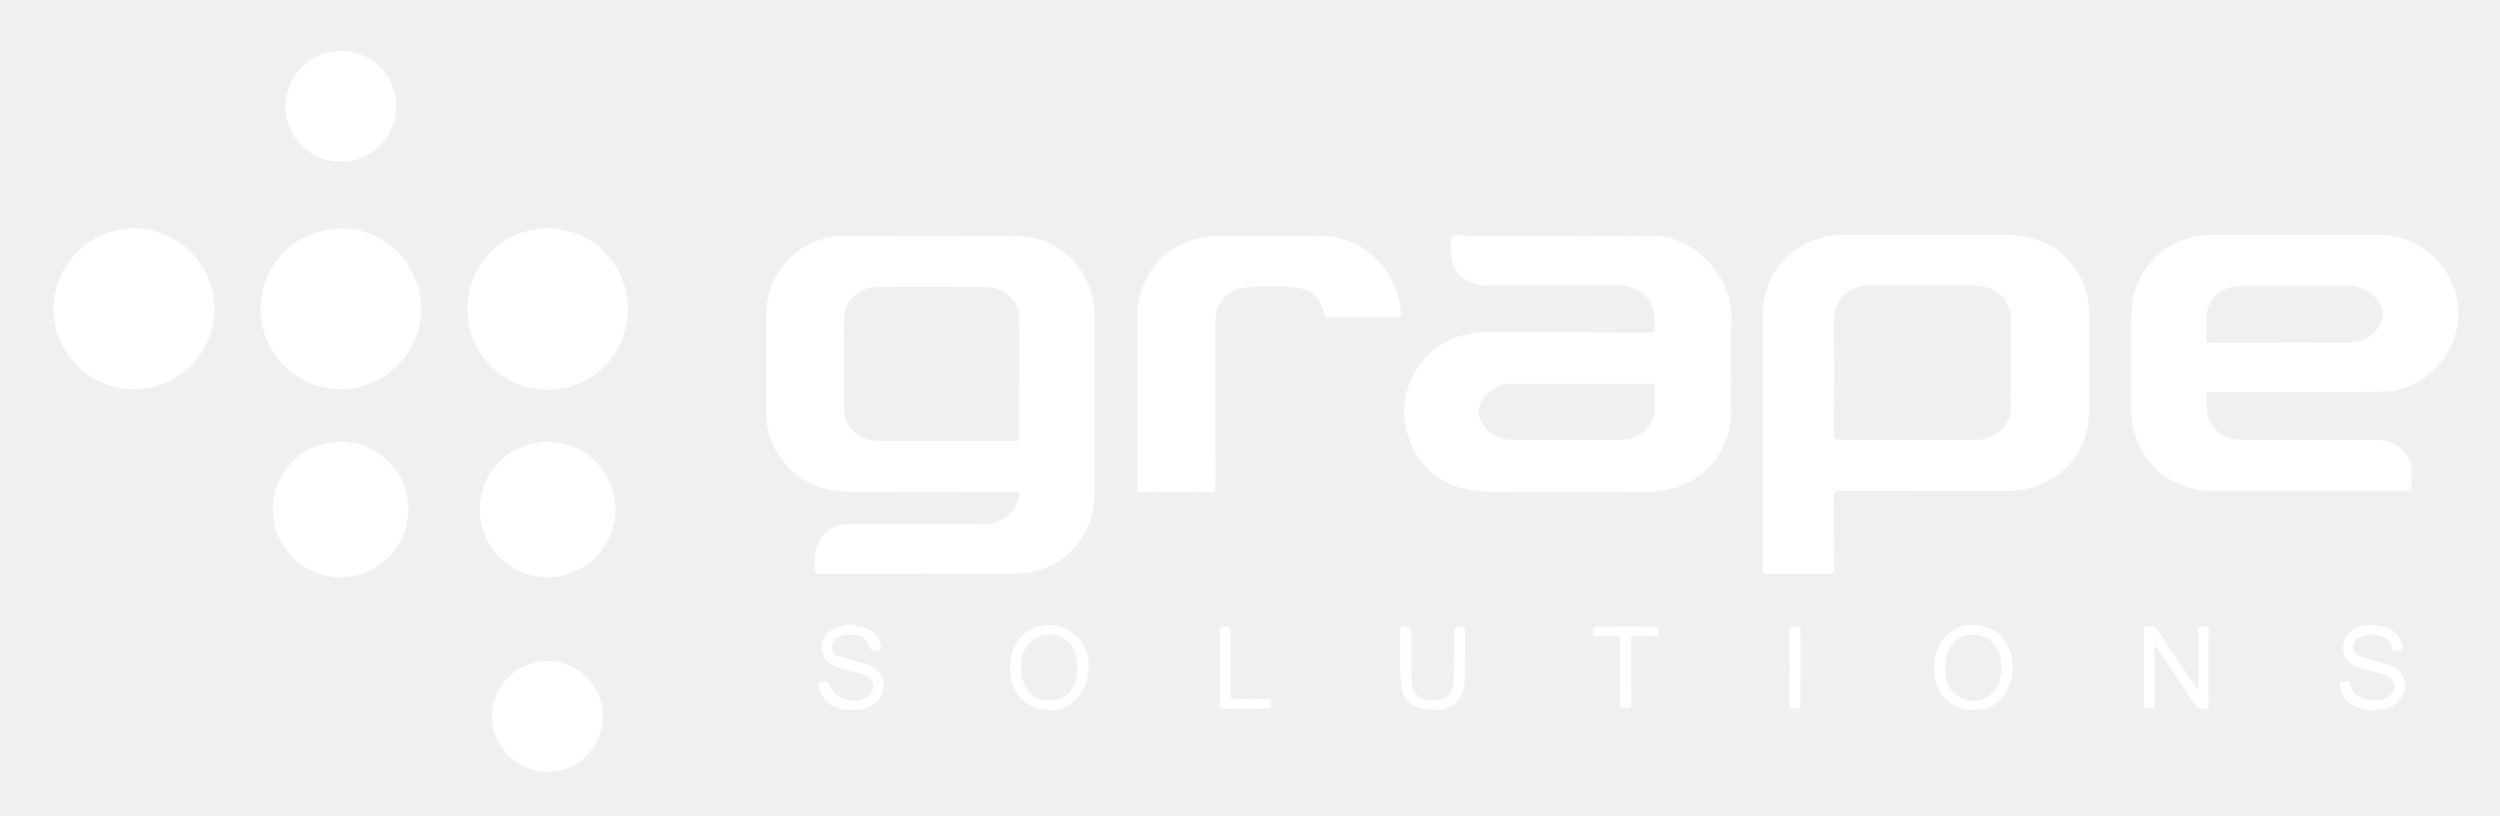
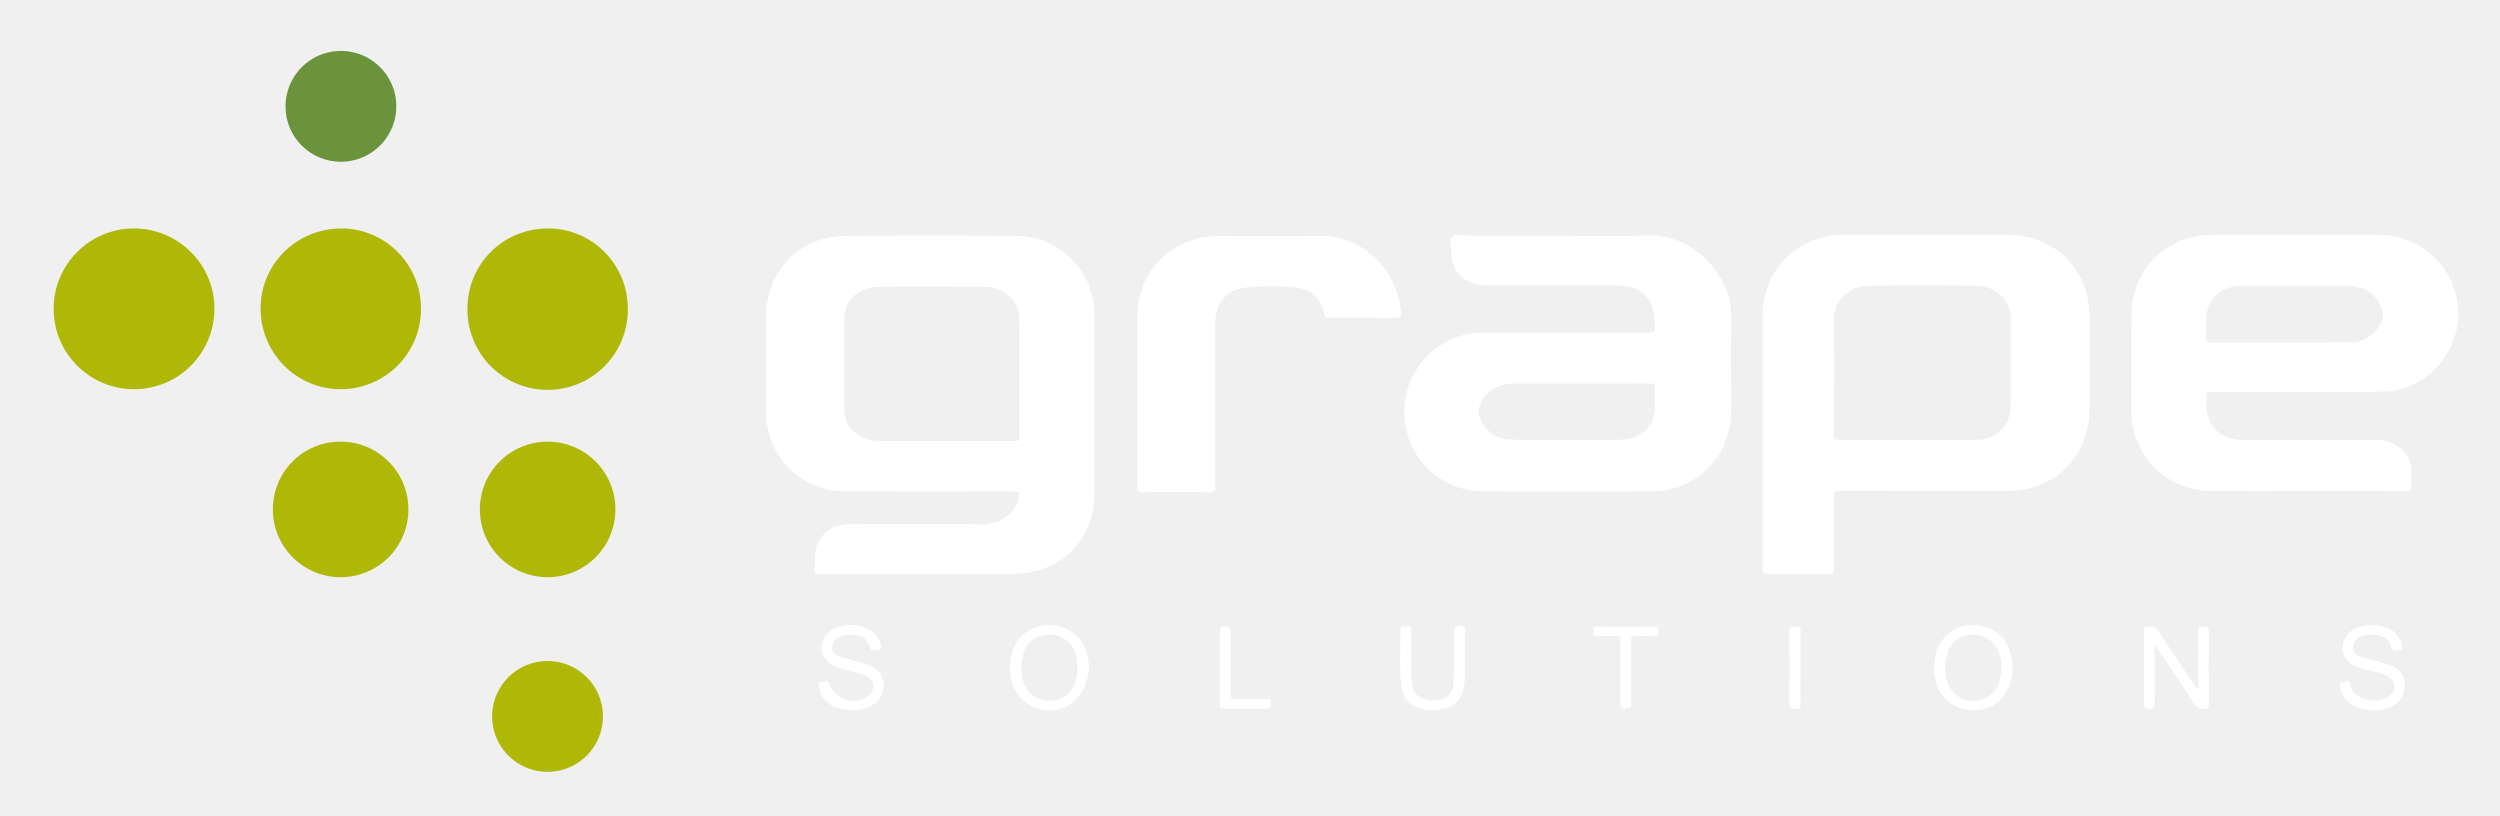
<svg xmlns="http://www.w3.org/2000/svg" id="Layer_1" data-name="Layer 1" viewBox="0 0 2282 744">
-   <path d="M122.13,208.51c40.56,0,73.56,32.79,73.59,73.15a73.38,73.38,0,1,1-73.59-73.15Z" fill="#FFFFFF" />
-   <path d="M384.31,281.93A73.27,73.27,0,0,1,311,355.27c-40.6,0-73.28-33.13-73.13-74,.15-40.47,33-72.78,73.84-72.71C351.83,208.57,384.37,241.48,384.31,281.93Z" fill="#FFFFFF" />
-   <path d="M573.1,281.93a73.22,73.22,0,1,1-146.43-.2c0-40.88,32.71-73.3,73.81-73.22C540.64,208.58,573.12,241.42,573.1,281.93Z" fill="#FFFFFF" />
-   <path d="M499.94,403.13A61.87,61.87,0,1,1,438,465,61.81,61.81,0,0,1,499.94,403.13Z" fill="#FFFFFF" />
-   <path d="M311,403.13a61.87,61.87,0,1,1-61.94,61.95A61.62,61.62,0,0,1,311,403.13Z" fill="#FFFFFF" />
-   <path d="M260.63,97.29a50.57,50.57,0,1,1,50.51,50.34A50.37,50.37,0,0,1,260.63,97.29Z" fill="#FFFFFF" />
-   <path d="M550.36,653.81a50.58,50.58,0,1,1-50.43-50.44A50.48,50.48,0,0,1,550.36,653.81Z" fill="#FFFFFF" />
+   <path d="M122.13,208.51c40.56,0,73.56,32.79,73.59,73.15a73.38,73.38,0,1,1-73.59-73.15Z" fill="#afb806" />
+   <path d="M384.31,281.93A73.27,73.27,0,0,1,311,355.27c-40.6,0-73.28-33.13-73.13-74,.15-40.47,33-72.78,73.84-72.71C351.83,208.57,384.37,241.48,384.31,281.93Z" fill="#afb806" />
+   <path d="M573.1,281.93a73.22,73.22,0,1,1-146.43-.2c0-40.88,32.71-73.3,73.81-73.22C540.64,208.58,573.12,241.42,573.1,281.93Z" fill="#afb806" />
+   <path d="M499.94,403.13A61.87,61.87,0,1,1,438,465,61.81,61.81,0,0,1,499.94,403.13Z" fill="#afb806" />
+   <path d="M311,403.13a61.87,61.87,0,1,1-61.94,61.95A61.62,61.62,0,0,1,311,403.13Z" fill="#afb806" />
+   <path d="M260.63,97.29a50.57,50.57,0,1,1,50.51,50.34A50.37,50.37,0,0,1,260.63,97.29Z" fill="#6b933b" />
+   <path d="M550.36,653.81a50.58,50.58,0,1,1-50.43-50.44A50.48,50.48,0,0,1,550.36,653.81Z" fill="#afb806" />
  <path d="M998.5,277.89c-5.64-37.12-34.71-62.47-72.43-62.64q-76.73-.34-153.46,0c-42.38.21-73.22,31.53-73.29,73.86q-.08,43.49,0,87a73.68,73.68,0,0,0,2.1,17.8c8.1,32.46,36.59,54.7,70.51,54.77,51,.1,102,0,153,0,5.88,0,6.46.51,4.79,6.25-3.58,12.27-11.92,19.7-24.26,22.6-7.72,1.82-15.61.83-23.41.85-35.49.11-71-.06-106.48.1-19.44.08-31.71,12.64-31.73,31.9a72.83,72.83,0,0,1-.07,9c-.5,4,1.23,4.55,4.75,4.53,30.66-.13,61.32-.08,92-.08v-.08h85c42.19,0,73.52-31.24,73.56-73.44q.06-80.73,0-161.46A72.83,72.83,0,0,0,998.5,277.89ZM926.34,402.55c-21-.07-42,0-63,0-20.15,0-40.31,0-60.46,0a34.14,34.14,0,0,1-14.09-2.76c-11.53-5.12-18.27-13.61-18.28-26.62,0-27.48-.14-55,0-82.45.11-16.37,13.26-28.69,31.32-28.85,32.31-.3,64.63-.13,97,0a32.84,32.84,0,0,1,20,6.56c7.2,5.4,11.46,12.44,11.46,21.64,0,36.31,0,72.62.12,108.93C930.5,402.48,929,402.56,926.34,402.55Z" fill="#FFFFFF" />
  <path d="M1833.19,214.4q-75.24-.08-150.49,0a68.94,68.94,0,0,0-11,.61c-38,6.19-62.81,35.46-62.85,74q0,55.74,0,111.49c0,39.66,0,79.33-.07,119,0,3.41.73,4.49,4.32,4.45q28.24-.28,56.5,0c3.83.05,4.64-1.07,4.61-4.72-.2-21.83,0-43.66-.26-65.49-.06-4.59,1.15-5.77,5.73-5.75q76.24.3,152.49.17c43.63-.08,75-31.47,75.07-75,.06-28.33.12-56.66,0-85C1907.06,245.87,1875.48,214.44,1833.19,214.4Zm-28.52,187.07c-21,.12-42,0-63,0v0c-21,0-42-.1-63,.09-3.74,0-4.71-.89-4.69-4.66.16-34.48.64-69-.11-103.43-.45-20.51,14.6-32.55,31.84-32.69q49-.44,97.93,0c15,.11,26.81,8.77,30.59,21.27a33.76,33.76,0,0,1,1,9.89c0,26.15-.45,52.31.17,78.44C1835.93,390.9,1818.75,401.39,1804.67,401.47Z" fill="#FFFFFF" />
  <path d="M1505.39,215.06c-28,.64-56,.12-84,.12-27,0-54-.05-81,0-5.08,0-11.88-2.25-14.76,1-2.52,2.85-.81,9.5-.81,14.47,0,13.64,6.94,23.31,19.84,28a40.52,40.52,0,0,0,14.24,2q58.74,0,117.49,0c21.91,0,34.11,12.17,34.13,33.82a20.42,20.42,0,0,0,0,3.5c.81,4.68-1.21,5.67-5.68,5.66q-75.5-.28-151-.15c-46.3.17-80.69,43.85-70.19,88.75,7.89,33.73,36.43,56.35,71.76,56.45,50.33.15,100.66.06,151,0a70.09,70.09,0,0,0,12-.74c37.16-6.45,61.7-35.58,61.8-73.34.07-28.17-.64-56.35.18-84.49C1581.43,253.87,1547.85,214.1,1505.39,215.06Zm5.2,139.51c-.27,5.31-.24,10.66,0,16,.75,20.18-16,30.69-29.89,30.82-33.81.32-67.63.26-101.44,0A30.37,30.37,0,0,1,1356,390.44c-8.48-9.75-8.25-20.6.63-30,6.94-7.32,15.64-10.34,25.61-10.31,20.15.06,40.31,0,60.47,0,21.15,0,42.31.08,63.46-.08C1509.65,350.07,1510.77,351.07,1510.59,354.57Z" fill="#FFFFFF" />
  <path d="M2172.07,214.43c-51.15-.23-102.29-.13-153.44,0-40.56.07-72.41,31.25-73,71.77-.41,30-.15,60-.14,90a67.14,67.14,0,0,0,2,16.32c8.45,33.45,36.75,55.49,72,55.71,28.83.17,57.65,0,86.47,0,30.16,0,60.31-.06,90.47.09,3.63,0,5.07-.73,4.76-4.63-.37-4.64-.13-9.33-.09-14a24.93,24.93,0,0,0-7.73-18.34c-7-7-15.59-9.81-25.34-9.81-40.82,0-81.63.11-122.45-.06-19-.07-31.46-12.91-31.48-31.78a69.26,69.26,0,0,0,0-7.49c-.37-3.49.87-4.54,4.41-4.49,14.49.2,29,.1,43.48.08,38,0,76,.53,113.95-.34,36.27-.83,67-32.76,68-69C2245.07,248.41,2212.46,214.61,2172.07,214.43Zm-1.42,84.74c-6.07,8.57-14.69,13.3-25,13.36-42.65.27-85.3.1-128,.22-3.33,0-3.82-1.3-3.74-4.13.17-6.16,0-12.32.06-18.49.11-14.95,11.33-27.12,26.49-28.74h0c2.19-1,4.55-.85,6.86-.85q47.18,0,94.33,0c2.3,0,4.68-.35,6.84.87,12,1.61,20.52,7.75,25.28,19C2176.72,287.39,2174.64,293.53,2170.65,299.17Z" fill="#FFFFFF" />
  <path d="M1204.27,215.25c-30.64.66-61.31.11-92,.15-42.37,0-74.16,31.84-74.23,74.23q0,37.49,0,75c0,26.66.08,53.32-.1,80,0,3.82,1.07,4.7,4.75,4.67,20.16-.18,40.32-.29,60.48.05,5.16.09,6.23-1.35,6.21-6.31-.19-49.49-.14-99-.1-148.46,0-18,10.26-30.21,28.15-32.19a227.29,227.29,0,0,1,43.41-.16c16.12,1.33,24.39,9.35,28.3,25.41.67,2.74,2.34,2.32,4.09,2.32,20.49,0,41-.09,61.48.1,3.83,0,4.31-1.37,4.07-4.66C1275.7,244.06,1241.33,214.46,1204.27,215.25Z" fill="#FFFFFF" />
  <path d="M2144.57,261H2044.4a10.05,10.05,0,0,0-3.93.36l108,0A9.87,9.87,0,0,0,2144.57,261Z" fill="#FFFFFF" />
  <path d="M2011.2,571.94c-2.7-.19-4.68-.17-4.61,3.74.26,13,.1,26,.1,39v14.17c-1.61.25-1.83-.73-2.24-1.34q-8.78-13.05-17.5-26.13c-6-9-12.08-17.94-18-27-2.82-4.31-7-2.45-10.43-2.12-2.92.29-1.37,3.62-1.38,5.5-.12,21.49,0,43-.17,64.47,0,3.86,1.08,4.7,4.73,4.67s5.15-.73,5.09-4.89c-.26-17.32-.11-34.65-.11-52l.93-.41c.82,1.16,1.64,2.32,2.43,3.5,10.73,16,21.62,32,32.06,48.21,2.8,4.35,5.84,6.14,10.89,5.53,2.27-.28,3.13-.68,3.12-3.12-.08-22.83-.14-45.65,0-68.47C2016.17,570.93,2013.47,572.1,2011.2,571.94Z" fill="#FFFFFF" />
  <path d="M945.79,572.46C931,577.25,922.14,591.18,922,609.67c-.09,16.74,8.32,30.43,22.07,35.9,23.57,9.37,46.16-5.05,49.41-31.53C997.09,584.87,972.8,563.71,945.79,572.46Zm37.73,36.69c-.35,3.94-.39,7.75-1.42,11.5-3.44,12.45-12.76,19.32-25.86,18.89-11.31-.37-20.79-8.78-23.15-20.54a49,49,0,0,1,.19-19.38c2.64-13.14,12.27-20.66,25.64-20.35,12.48.3,22,9.18,24,22.54C983.25,604.28,983.32,606.79,983.52,609.15Z" fill="#FFFFFF" />
  <path d="M1811.13,572c-14.06-3.59-26.79-.78-36.77,10.45-6.37,7.18-8.53,16-8.87,25.79-.52,2.91.06,6.22.54,9.49,2.49,17.27,15.52,29.21,33.09,30.46,17.09,1.22,31.35-9,36.17-25.87a46.82,46.82,0,0,0,.54-23.68C1832.72,585.06,1824.83,575.46,1811.13,572Zm15.73,37.17a42.32,42.32,0,0,1-2,13.36c-3.89,11.72-13.92,18-26.76,17-11.22-.92-20.43-10.12-22-22.39a50.65,50.65,0,0,1,.52-17.4c2.84-13,11.73-20.35,24.55-20.42,12.26-.07,21.61,7.5,24.49,20A35.61,35.61,0,0,1,1826.86,609.13Z" fill="#FFFFFF" />
  <path d="M789.39,605.81c-7.61-2.34-15.39-4.12-23-6.38-4.19-1.24-6.86-4.07-6.84-8.73,0-4.48,2.43-7.46,6.33-9.34a21.43,21.43,0,0,1,10.21-1.88c11,0,14.47,2.34,18.53,12.12,1.74,4.17,5.15,1.33,7.72,1.55s1.88-2.24,1.61-3.7c-1.15-6.4-4.37-11.64-10.18-14.61-11.22-5.73-22.84-6.06-34-.15-13.07,6.92-13.12,24.58-.45,32.18,3.91,2.34,8.26,3.43,12.57,4.63,6.23,1.73,12.7,2.67,18.61,5.45,3.85,1.81,6.44,4.64,6.53,9.21s-2.15,7.94-6,10.19A23.67,23.67,0,0,1,756.8,624.3c-1.65-4.38-5.18-1.35-7.75-1.58-3.17-.29-1.9,2.41-1.61,3.95,1.89,10.1,7.91,16.7,17.65,19.64a44.55,44.55,0,0,0,21.73,1.08c13.87-2.75,22.25-14.4,19.16-26.66C803.81,612.09,797.14,608.19,789.39,605.81Z" fill="#FFFFFF" />
  <path d="M2180,606.56c-8-2.66-16.3-4.55-24.42-6.92-4.57-1.32-7.69-4.15-7.5-9.27s3.46-8.23,8-9.7a30.12,30.12,0,0,1,16.26-.41c5.37,1.25,9.18,4.5,10.26,9.75,1.3,6.27,5.75,3.41,8.53,3,3.7-.52,1.25-3.74.81-5.56-1.59-6.55-5.78-11.11-11.9-13.85a39.33,39.33,0,0,0-15.11-3c-5.85.15-11.59,1.07-16.74,4.07a18.47,18.47,0,0,0-9.66,16.9c0,7.2,3.71,12.23,9.84,15.63,3.81,2.11,8,3.17,12.17,4.33,6.38,1.79,13.08,2.58,19,5.74,7.46,4,8.26,13.1,1.57,18.06-10.14,7.51-33.66,4.57-35.85-10.64-.71-5-4.8-1.65-7.26-2-3.07-.47-2.31,2.19-2,3.8,1.49,8.88,6.34,15.39,14.68,18.73a40.71,40.71,0,0,0,28.35,1.13c8.67-2.83,14.7-8.57,15.92-18C2196.26,618,2191,610.2,2180,606.56Z" fill="#FFFFFF" />
  <path d="M1336,572c-4.47-2.11-8.76.52-8.78,5.4-.08,14.82.08,29.64-.35,44.44-.28,9.57-4.27,14.74-11.7,16.45a30.25,30.25,0,0,1-13.36.33c-7.39-1.59-11.69-5.94-12.85-13.34a81.14,81.14,0,0,1-.82-12.94c0-12.32-.08-24.64.08-37,0-3-1.22-4-3.8-3.4-2.15.52-6.16-2.12-6.12,2.52.16,17.3-1.12,34.65.85,51.9,1.1,9.67,6.16,16.88,15.78,19.86a41.2,41.2,0,0,0,24.6.25c9-2.77,14.6-8.82,16.49-18.18,2-9.74.72-19.59,1.13-27.76,0-9.45,0-17.27,0-25.09C1337.13,574.28,1337.69,572.81,1336,572Z" fill="#FFFFFF" />
  <path d="M1510.08,571.85c-17.48.21-35,.18-52.44,0-3.68,0-3.46,2-3.44,4.44s-.44,4.64,3.36,4.45c5.48-.28,11,.14,16.47-.15,3.73-.19,5.19.63,5,4.8-.35,9.47-.11,19-.11,28.46,0,9.32.15,18.65-.08,28-.09,3.66.55,5.26,4.74,5.06,3.67-.17,5.52-.3,5.44-4.93-.31-19,0-38-.21-56.94,0-3.46.85-4.61,4.39-4.42,5.65.3,11.33-.14,17,.16,3.54.18,3.65-1.62,3.57-4.24S1514.06,571.8,1510.08,571.85Z" fill="#FFFFFF" />
  <path d="M1156.39,638c-9.47.28-19-.1-28.45.19-3.89.12-4.67-1.2-4.63-4.82.17-18.81,0-37.61.16-56.41,0-3.75-.74-5.16-4.86-5.17s-5.29,1.28-5.18,5.36c.28,10.65.1,21.3.1,32,0,11.15.09,22.3-.06,33.45,0,3.06.51,4.36,4,4.3,13-.22,26-.25,38.93,0,3.74.07,3.88-1.59,3.88-4.42S1160.1,637.88,1156.39,638Z" fill="#FFFFFF" />
  <path d="M1643.55,609.53c0-11.15-.16-22.29.09-33.43.09-3.82-1.49-4.5-4.69-4.23-2.67.23-5.52-.91-5.47,3.94q.36,33.68,0,67.36c0,4.56,2.65,3.54,5.14,3.61,2.68.07,5.16.59,5-3.82C1643.33,631.82,1643.55,620.67,1643.55,609.53Z" fill="#FFFFFF" />
</svg>
